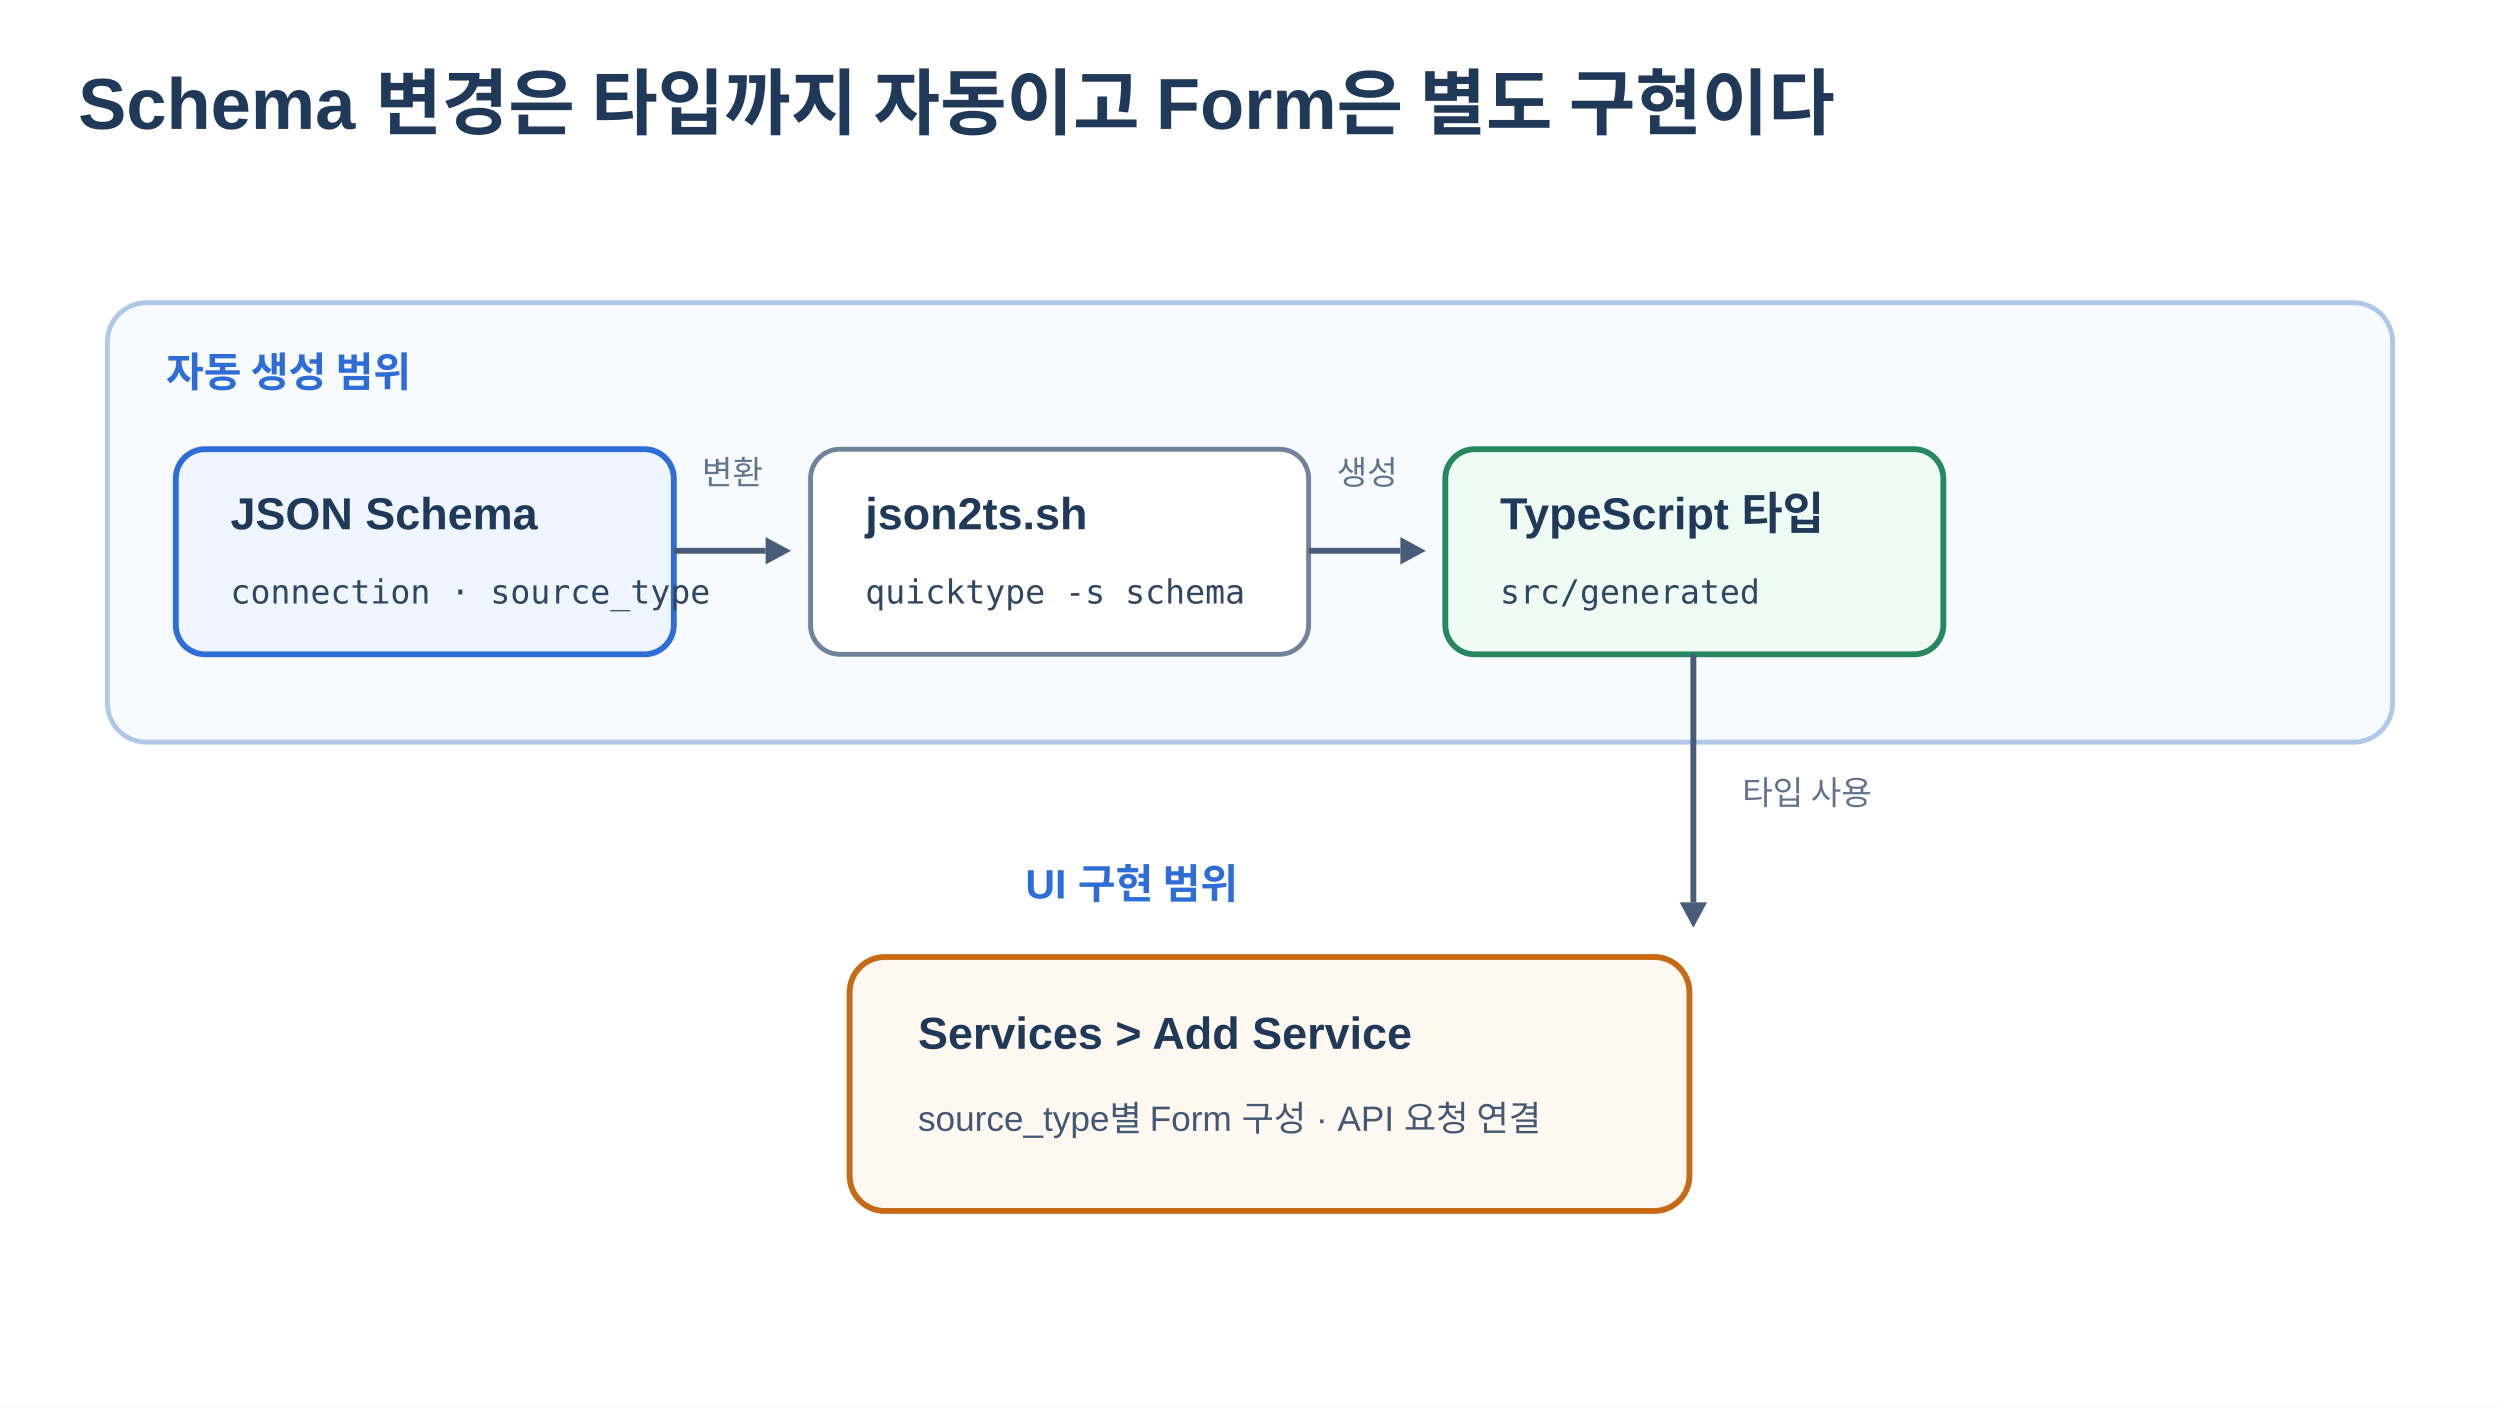
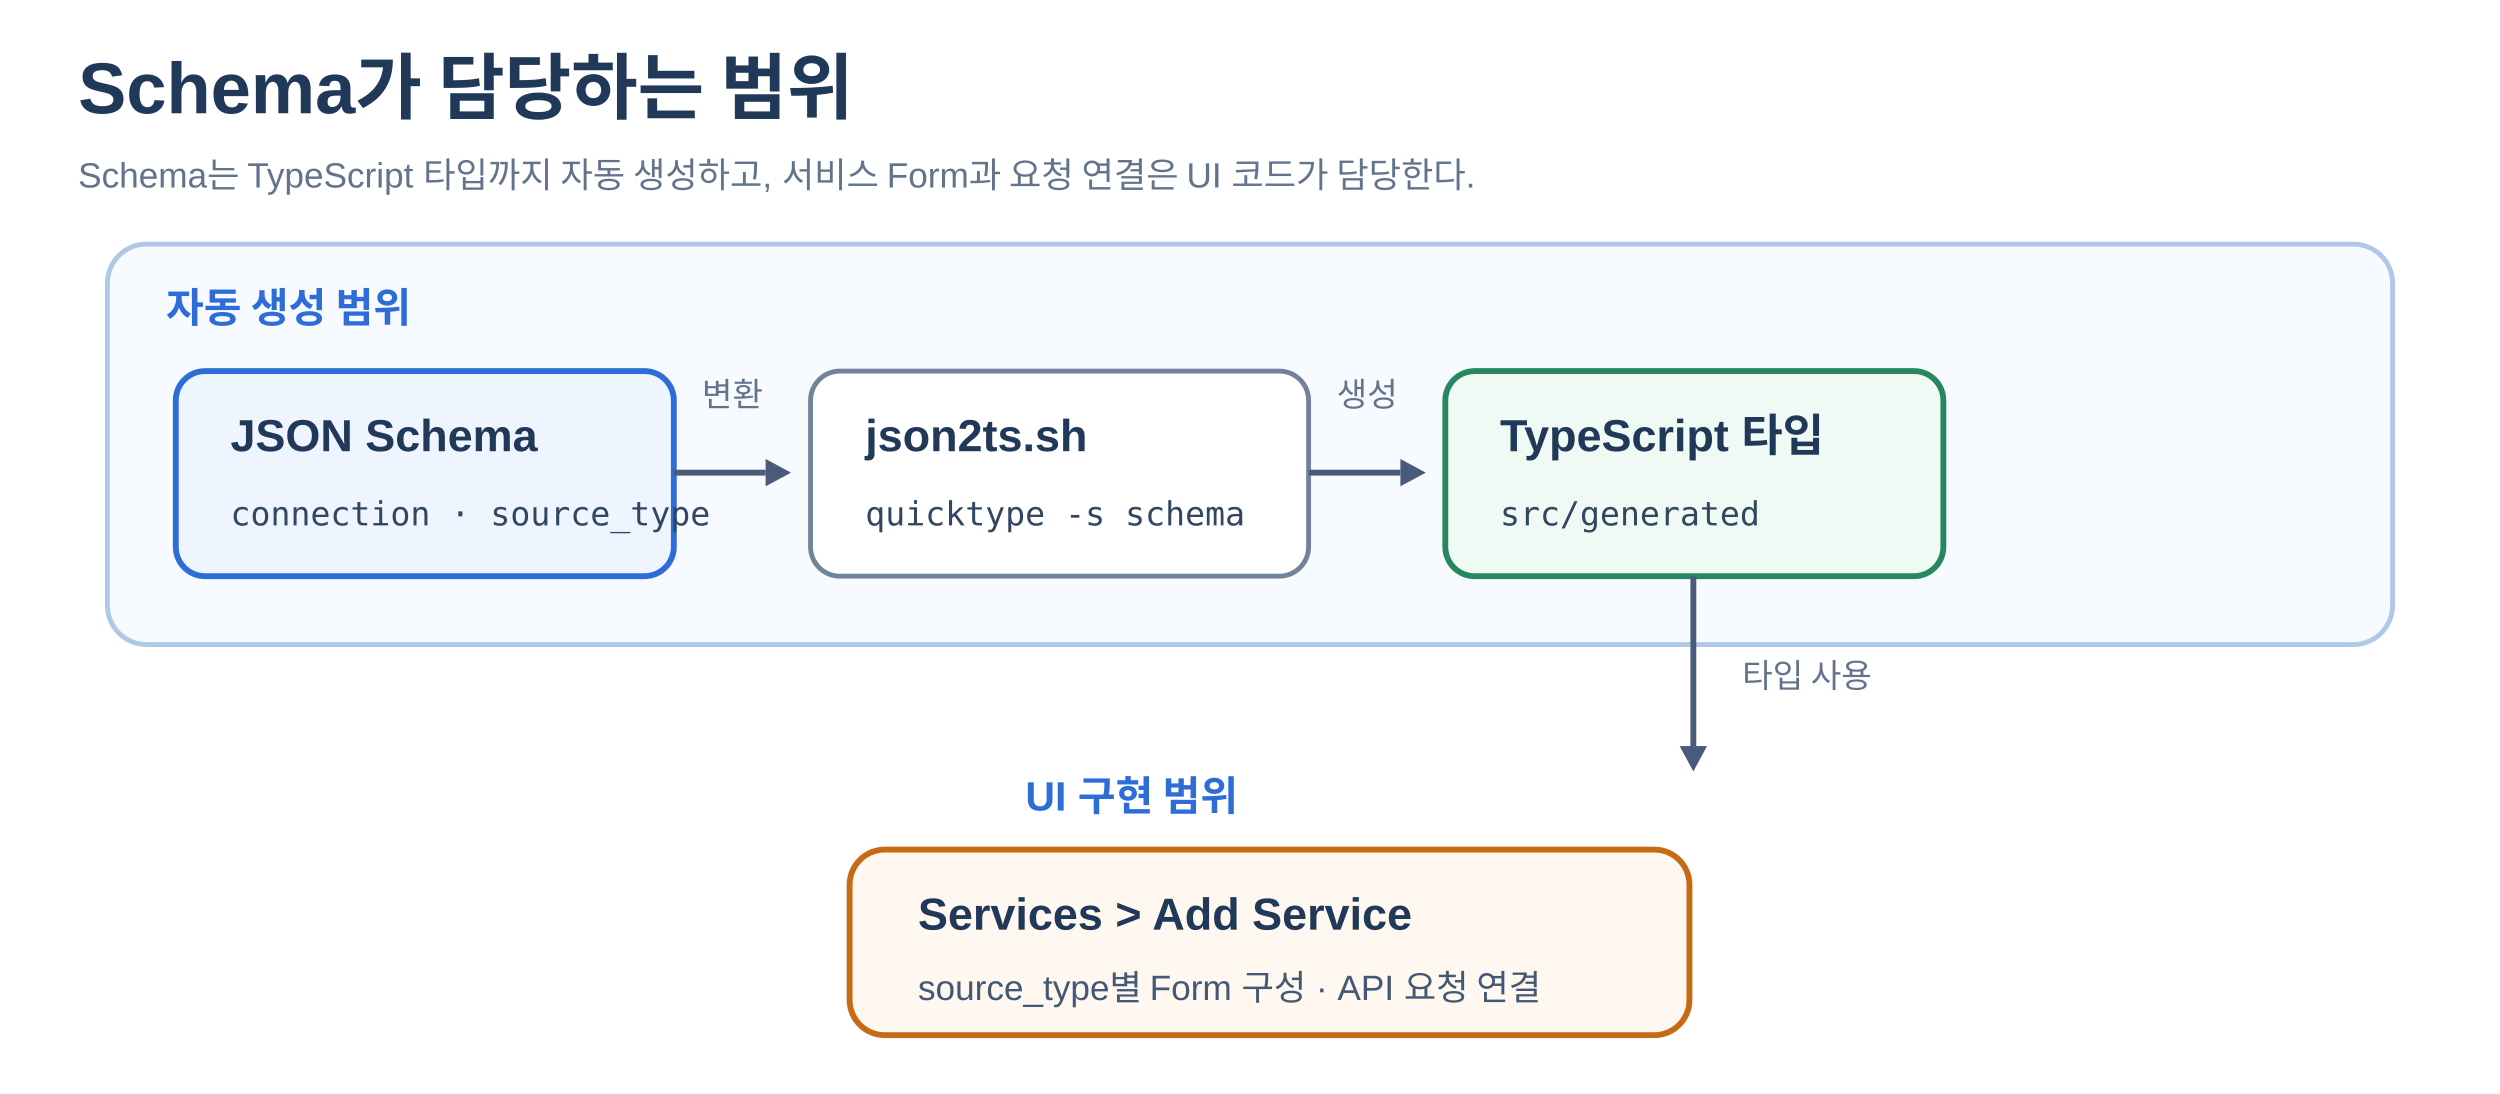
- <svg xmlns="http://www.w3.org/2000/svg" width="1280" height="720" viewBox="0 0 1280 720" role="img" aria-labelledby="title desc">
-   <defs>
-     <style>
-       .title{font-family:'Apple SD Gothic Neo','Helvetica Neue',Arial,sans-serif;font-size:37px;font-weight:700;fill:#213959}.group{font-family:'Apple SD Gothic Neo','Helvetica Neue',Arial,sans-serif;font-size:21px;font-weight:700;fill:#2E6DD8}.cardTitle{font-family:'Apple SD Gothic Neo','Helvetica Neue',Arial,sans-serif;font-size:23px;font-weight:700;fill:#213959}.body{font-family:'Apple SD Gothic Neo','Helvetica Neue',Arial,sans-serif;font-size:18px;font-weight:500;fill:#435875}.note{font-family:'Apple SD Gothic Neo','Helvetica Neue',Arial,sans-serif;font-size:17px;font-weight:500;fill:#62738B}.mono{font-family:Menlo,Consolas,monospace;font-size:17px;font-weight:500;fill:#314660}.line{stroke:#485B78;stroke-width:3;fill:none}.groupBox{fill:#F7FAFF;stroke:#AFC8E8;stroke-width:2.5}.schema{fill:#EEF5FF;stroke:#2E6DD8;stroke-width:3}.generator{fill:#FFFFFF;stroke:#71839B;stroke-width:2.5}.types{fill:#EFFAF4;stroke:#27875F;stroke-width:3}.form{fill:#FFF8F0;stroke:#C66A16;stroke-width:3}
-     </style>
-   </defs>
-   <rect width="1280" height="720" fill="#FFFFFF" />
-   <text class="title" x="40" y="66">Schema 변경은 타입까지 자동이고 Form은 별도 구현이다</text>
-   <rect class="groupBox" x="55" y="155" width="1170" height="225" rx="20" />
-   <text class="group" x="85" y="198">자동 생성 범위</text>
-   <rect class="schema" x="90" y="230" width="255" height="105" rx="15" />
-   <text class="cardTitle" x="118" y="271">JSON Schema</text>
-   <text class="mono" x="118" y="309">connection · source_type</text>
-   <path class="line" d="M345 282 H392" />
-   <polygon points="405,282 392,275 392,289" fill="#485B78" />
-   <text class="note" x="375" y="248" text-anchor="middle">변환</text>
-   <rect class="generator" x="415" y="230" width="255" height="105" rx="15" />
-   <text class="cardTitle" x="443" y="271">json2ts.sh</text>
-   <text class="mono" x="443" y="309">quicktype -s schema</text>
-   <path class="line" d="M670 282 H717" />
-   <polygon points="730,282 717,275 717,289" fill="#485B78" />
-   <text class="note" x="700" y="248" text-anchor="middle">생성</text>
-   <rect class="types" x="740" y="230" width="255" height="105" rx="15" />
-   <text class="cardTitle" x="768" y="271">TypeScript 타입</text>
-   <text class="mono" x="768" y="309">src/generated</text>
-   <path class="line" d="M867 335 V462" />
-   <polygon points="867,475 860,462 874,462" fill="#485B78" />
-   <text class="note" x="892" y="412">타입 사용</text>
-   <text class="group" x="525" y="460" fill="#C66A16">UI 구현 범위</text>
-   <rect class="form" x="435" y="490" width="430" height="130" rx="18" />
-   <text class="cardTitle" x="470" y="537">Services &gt; Add Service</text>
-   <text class="body" x="470" y="579">source_type별 Form 구성 · API 요청 연결</text>
+ <svg xmlns="http://www.w3.org/2000/svg" width="1280" height="560" viewBox="0 0 1280 560" role="img" aria-labelledby="title desc">
+   <style>
+     .title{font-family:'Apple SD Gothic Neo','Helvetica Neue',Arial,sans-serif;font-size:37px;font-weight:700;fill:#213959}.subtitle{font-family:'Apple SD Gothic Neo','Helvetica Neue',Arial,sans-serif;font-size:18px;font-weight:500;fill:#62738B}.group{font-family:'Apple SD Gothic Neo','Helvetica Neue',Arial,sans-serif;font-size:21px;font-weight:700;fill:#2E6DD8}.cardTitle{font-family:'Apple SD Gothic Neo','Helvetica Neue',Arial,sans-serif;font-size:23px;font-weight:700;fill:#213959}.body{font-family:'Apple SD Gothic Neo','Helvetica Neue',Arial,sans-serif;font-size:18px;font-weight:500;fill:#435875}.note{font-family:'Apple SD Gothic Neo','Helvetica Neue',Arial,sans-serif;font-size:17px;font-weight:500;fill:#62738B}.mono{font-family:Menlo,Consolas,monospace;font-size:17px;font-weight:500;fill:#314660}.line{stroke:#485B78;stroke-width:3;fill:none}.groupBox{fill:#F7FAFF;stroke:#AFC8E8;stroke-width:2.5}.schema{fill:#EEF5FF;stroke:#2E6DD8;stroke-width:3}.generator{fill:#FFFFFF;stroke:#71839B;stroke-width:2.5}.types{fill:#EFFAF4;stroke:#27875F;stroke-width:3}.form{fill:#FFF8F0;stroke:#C66A16;stroke-width:3}
+   </style>
+   <rect width="1280" height="560" fill="#FFFFFF" />
+   <text class="title" x="40" y="58">Schema가 담당하는 범위</text>
+   <text class="subtitle" x="40" y="96">Schema는 TypeScript 타입까지 자동 생성하고, 서비스 Form과 요청 연결은 UI 코드가 담당한다.</text>
+   <rect class="groupBox" x="55" y="125" width="1170" height="205" rx="20" />
+   <text class="group" x="85" y="165">자동 생성 범위</text>
+   <rect class="schema" x="90" y="190" width="255" height="105" rx="15" />
+   <text class="cardTitle" x="118" y="231">JSON Schema</text>
+   <text class="mono" x="118" y="269">connection · source_type</text>
+   <path class="line" d="M345 242 H392" />
+   <polygon points="405,242 392,235 392,249" fill="#485B78" />
+   <text class="note" x="375" y="208" text-anchor="middle">변환</text>
+   <rect class="generator" x="415" y="190" width="255" height="105" rx="15" />
+   <text class="cardTitle" x="443" y="231">json2ts.sh</text>
+   <text class="mono" x="443" y="269">quicktype -s schema</text>
+   <path class="line" d="M670 242 H717" />
+   <polygon points="730,242 717,235 717,249" fill="#485B78" />
+   <text class="note" x="700" y="208" text-anchor="middle">생성</text>
+   <rect class="types" x="740" y="190" width="255" height="105" rx="15" />
+   <text class="cardTitle" x="768" y="231">TypeScript 타입</text>
+   <text class="mono" x="768" y="269">src/generated</text>
+   <path class="line" d="M867 295 V382" />
+   <polygon points="867,395 860,382 874,382" fill="#485B78" />
+   <text class="note" x="892" y="352">타입 사용</text>
+   <text class="group" x="525" y="415" fill="#C66A16">UI 구현 범위</text>
+   <rect class="form" x="435" y="435" width="430" height="95" rx="18" />
+   <text class="cardTitle" x="470" y="476">Services &gt; Add Service</text>
+   <text class="body" x="470" y="512">source_type별 Form 구성 · API 요청 연결</text>
</svg>
